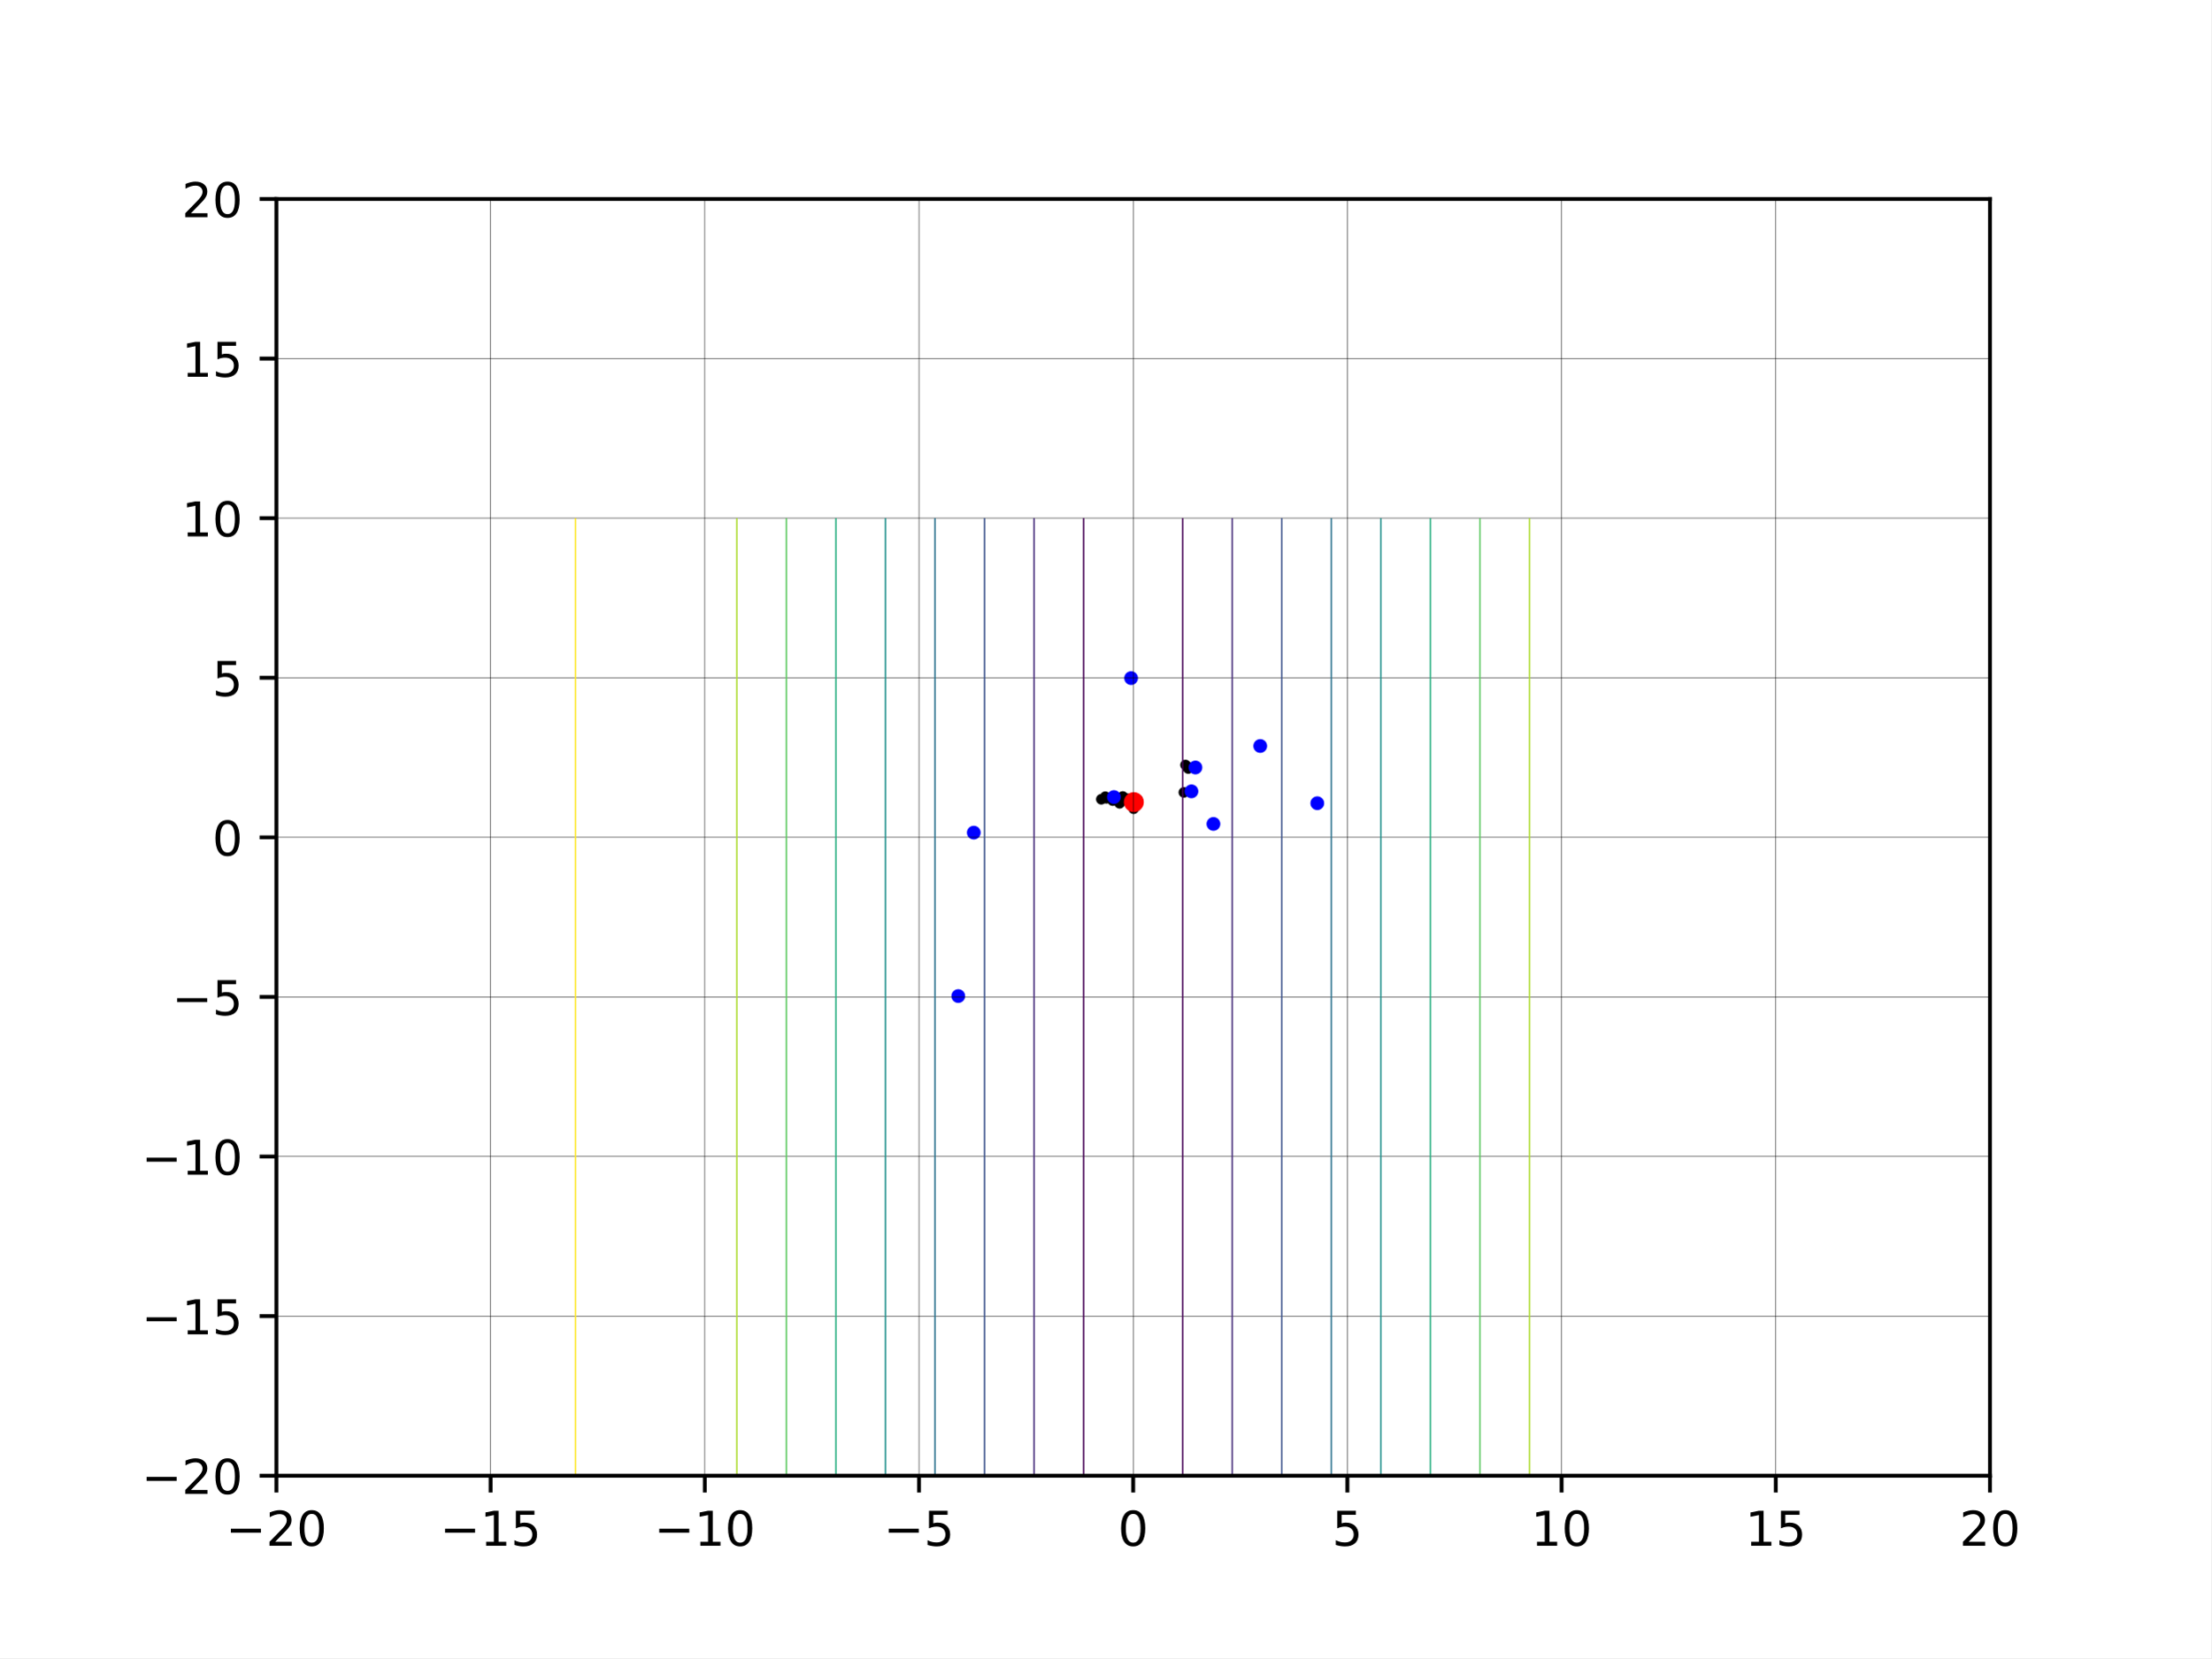
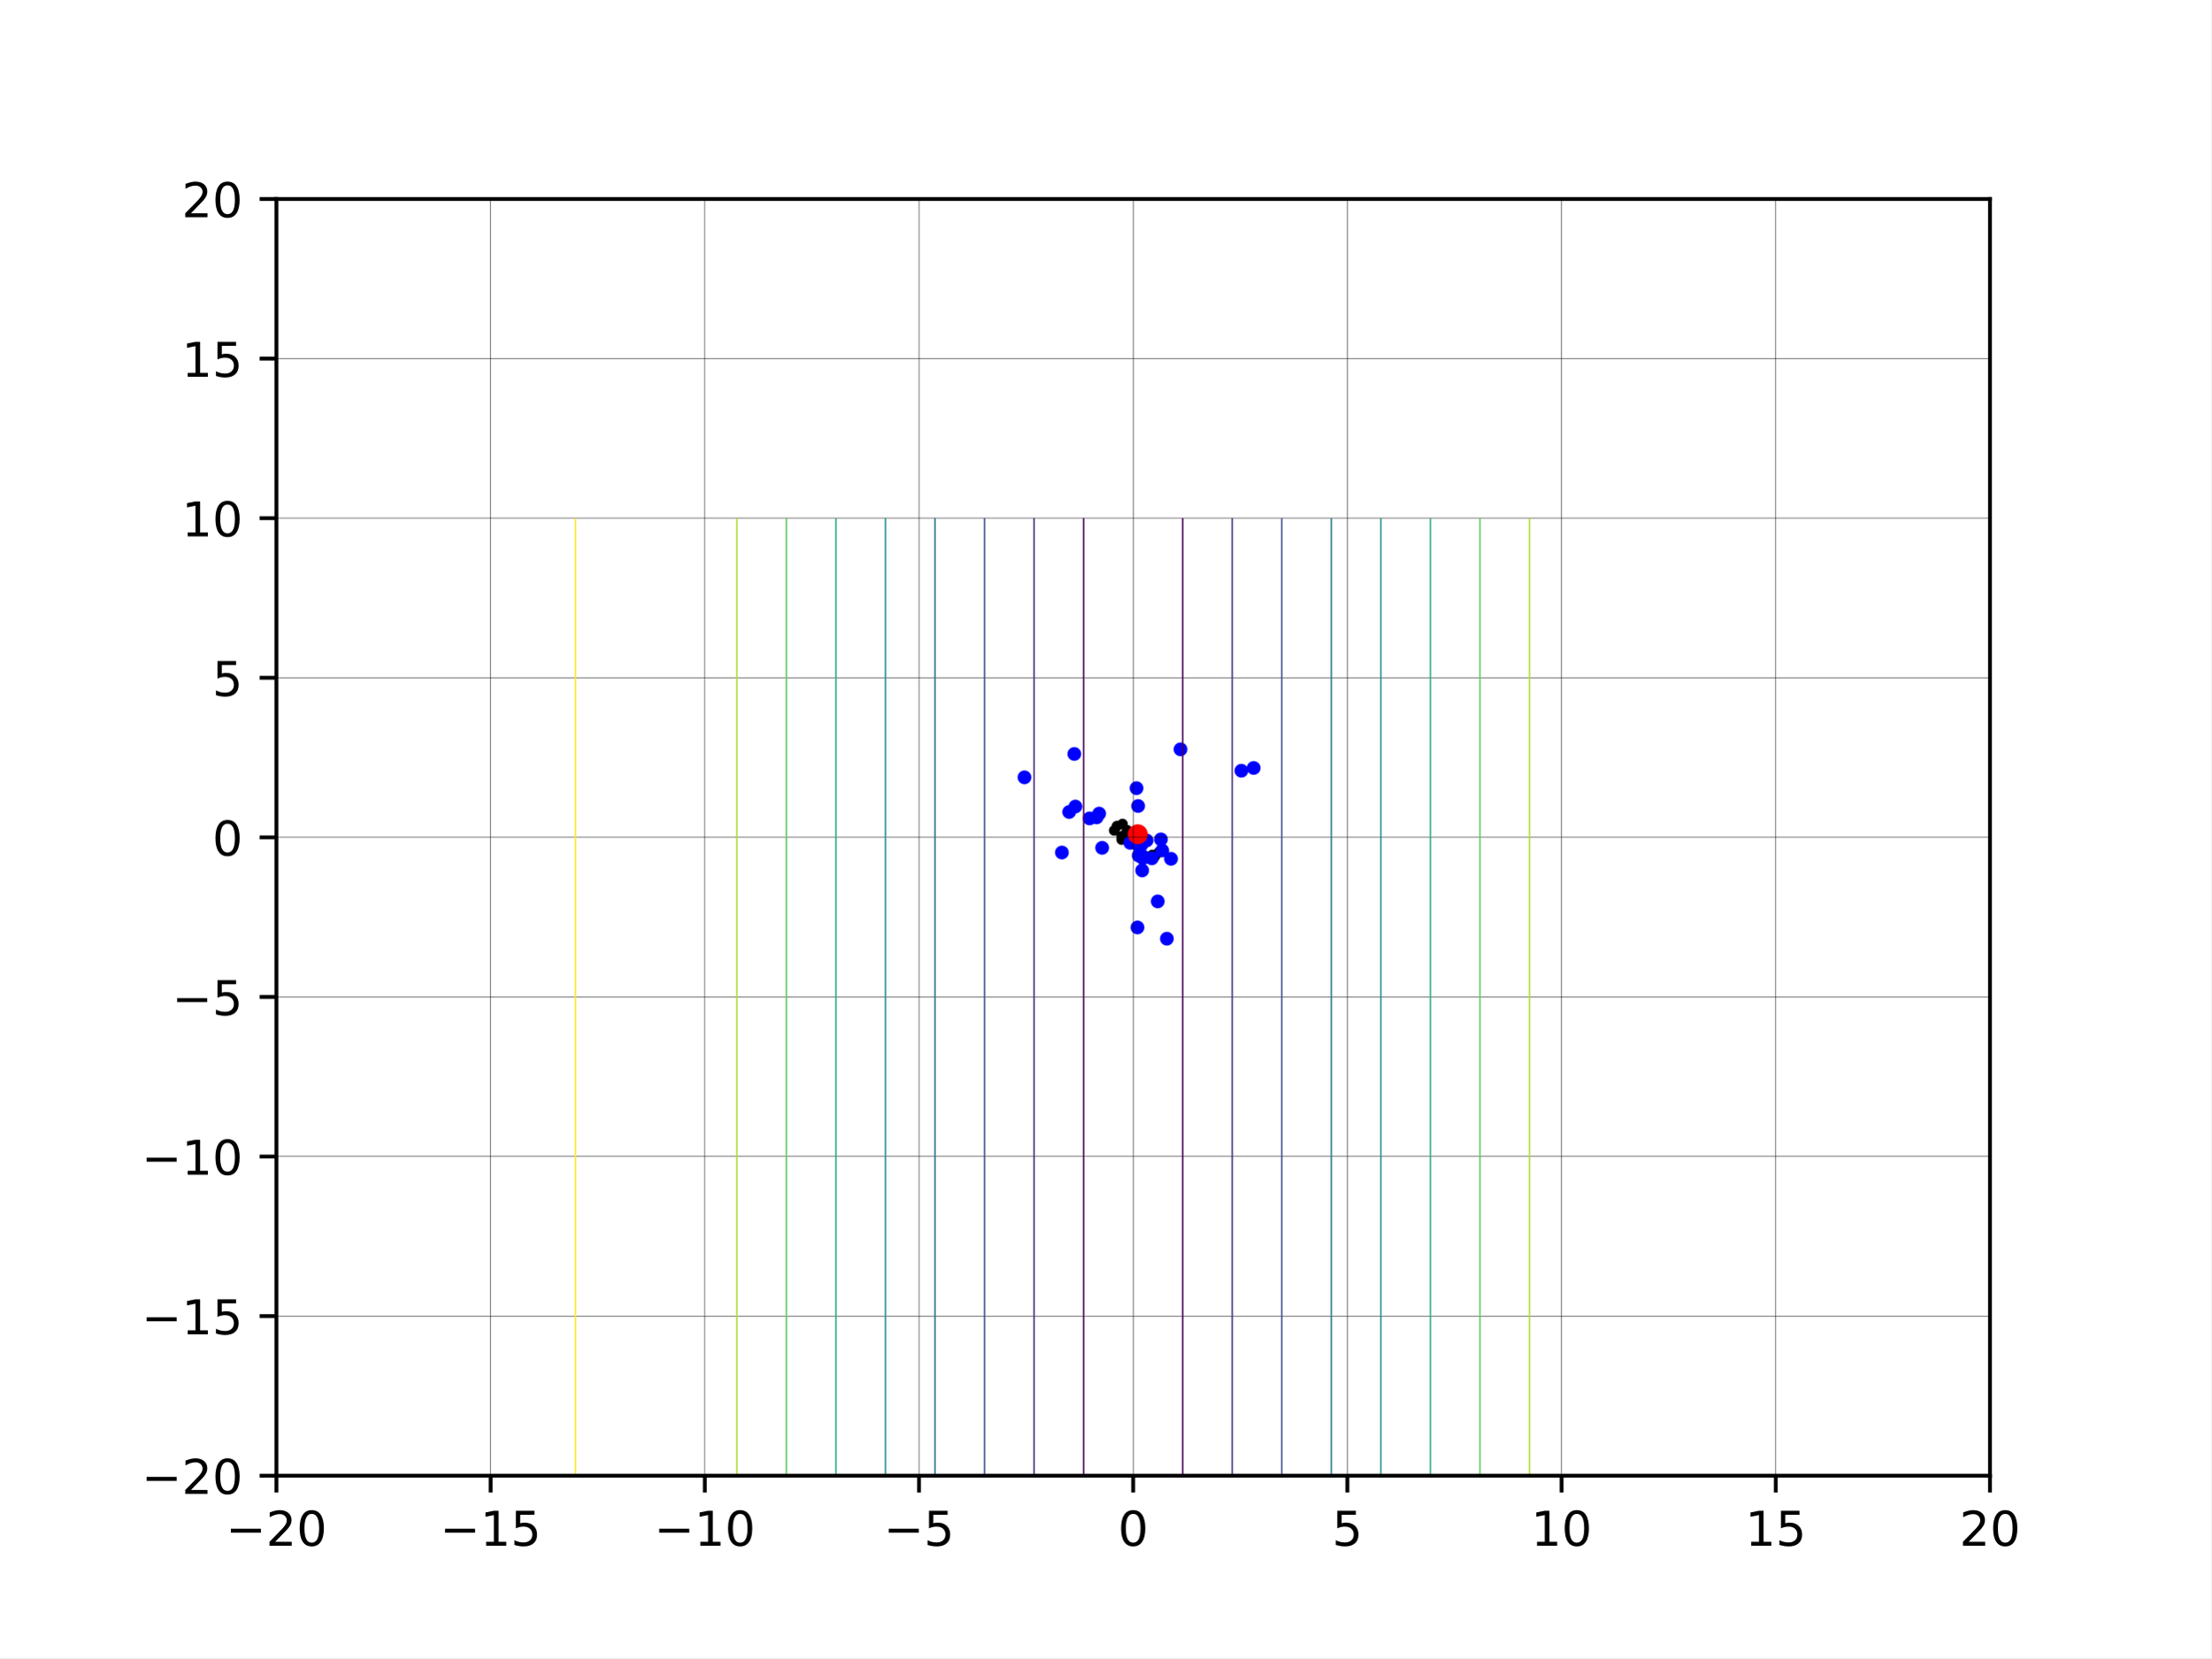
<svg xmlns="http://www.w3.org/2000/svg" xmlns:xlink="http://www.w3.org/1999/xlink" height="345.6pt" version="1.1" viewBox="0 0 460.8 345.6" width="460.8pt">
  <defs>
    <style type="text/css">
*{stroke-linecap:butt;stroke-linejoin:round;}
  </style>
  </defs>
  <g id="figure_1">
    <g id="patch_1">
      <path d="M 0 345.6  L 460.8 345.6  L 460.8 0  L 0 0  z " style="fill:#ffffff;" />
    </g>
    <g id="axes_1">
      <g id="patch_2">
        <path d="M 57.6 307.584  L 414.72 307.584  L 414.72 41.472  L 57.6 41.472  z " style="fill:#ffffff;" />
      </g>
      <g id="PathCollection_1">
        <defs>
-           <path d="M 0 0.612  C 0.162 0.612 0.318 0.548 0.433 0.433  C 0.548 0.318 0.612 0.162 0.612 0  C 0.612 -0.162 0.548 -0.318 0.433 -0.433  C 0.318 -0.548 0.162 -0.612 0 -0.612  C -0.162 -0.612 -0.318 -0.548 -0.433 -0.433  C -0.548 -0.318 -0.612 -0.162 -0.612 0  C -0.612 0.162 -0.548 0.318 -0.433 0.433  C -0.318 0.548 -0.162 0.612 0 0.612  z " id="mb19fad9849" style="stroke:#000000;" />
+           <path d="M 0 0.612  C 0.162 0.612 0.318 0.548 0.433 0.433  C 0.548 0.318 0.612 0.162 0.612 0  C 0.612 -0.162 0.548 -0.318 0.433 -0.433  C 0.318 -0.548 0.162 -0.612 0 -0.612  C -0.162 -0.612 -0.318 -0.548 -0.433 -0.433  C -0.548 -0.318 -0.612 -0.162 -0.612 0  C -0.612 0.162 -0.548 0.318 -0.433 0.433  C -0.318 0.548 -0.162 0.612 0 0.612  z " id="m4cf16fe606" style="stroke:#000000;" />
        </defs>
-         <g clip-path="url(#p86816b44fa)">
-           <use style="stroke:#000000;" x="236.292" xlink:href="#mb19fad9849" y="167.192" />
-           <use style="stroke:#000000;" x="262.636" xlink:href="#mb19fad9849" y="155.487" />
-           <use style="stroke:#000000;" x="248.3" xlink:href="#mb19fad9849" y="164.939" />
-           <use style="stroke:#000000;" x="202.937" xlink:href="#mb19fad9849" y="173.546" />
-           <use style="stroke:#000000;" x="199.703" xlink:href="#mb19fad9849" y="207.612" />
-           <use style="stroke:#000000;" x="235.726" xlink:href="#mb19fad9849" y="141.336" />
-           <use style="stroke:#000000;" x="232.143" xlink:href="#mb19fad9849" y="166.128" />
-           <use style="stroke:#000000;" x="249.129" xlink:href="#mb19fad9849" y="159.967" />
-           <use style="stroke:#000000;" x="252.881" xlink:href="#mb19fad9849" y="171.732" />
-           <use style="stroke:#000000;" x="274.528" xlink:href="#mb19fad9849" y="167.413" />
-           <use style="stroke:#000000;" x="236.261" xlink:href="#mb19fad9849" y="168.559" />
-           <use style="stroke:#000000;" x="236.661" xlink:href="#mb19fad9849" y="168.112" />
-           <use style="stroke:#000000;" x="236.412" xlink:href="#mb19fad9849" y="167.991" />
-           <use style="stroke:#000000;" x="235.873" xlink:href="#mb19fad9849" y="167.81" />
-           <use style="stroke:#000000;" x="235.83" xlink:href="#mb19fad9849" y="167.449" />
-           <use style="stroke:#000000;" x="236.801" xlink:href="#mb19fad9849" y="167.041" />
-           <use style="stroke:#000000;" x="235.219" xlink:href="#mb19fad9849" y="167.116" />
-           <use style="stroke:#000000;" x="235.977" xlink:href="#mb19fad9849" y="166.85" />
-           <use style="stroke:#000000;" x="237.091" xlink:href="#mb19fad9849" y="166.672" />
-           <use style="stroke:#000000;" x="233.329" xlink:href="#mb19fad9849" y="167.445" />
-           <use style="stroke:#000000;" x="234.948" xlink:href="#mb19fad9849" y="166.476" />
-           <use style="stroke:#000000;" x="233.983" xlink:href="#mb19fad9849" y="166.009" />
-           <use style="stroke:#000000;" x="231.897" xlink:href="#mb19fad9849" y="166.867" />
-           <use style="stroke:#000000;" x="230.573" xlink:href="#mb19fad9849" y="166.397" />
-           <use style="stroke:#000000;" x="229.512" xlink:href="#mb19fad9849" y="166.589" />
-           <use style="stroke:#000000;" x="230.348" xlink:href="#mb19fad9849" y="166.053" />
-           <use style="stroke:#000000;" x="246.714" xlink:href="#mb19fad9849" y="165.16" />
-           <use style="stroke:#000000;" x="247.626" xlink:href="#mb19fad9849" y="160.18" />
-           <use style="stroke:#000000;" x="247.779" xlink:href="#mb19fad9849" y="159.92" />
-           <use style="stroke:#000000;" x="247.06" xlink:href="#mb19fad9849" y="159.443" />
+         <g clip-path="url(#pad1356693d)">
+           <use style="stroke:#000000;" x="237.117" xlink:href="#m4cf16fe606" y="173.885" />
+           <use style="stroke:#000000;" x="235.557" xlink:href="#m4cf16fe606" y="175.68" />
+           <use style="stroke:#000000;" x="237.286" xlink:href="#m4cf16fe606" y="176.188" />
+           <use style="stroke:#000000;" x="237.849" xlink:href="#m4cf16fe606" y="176.124" />
+           <use style="stroke:#000000;" x="238.958" xlink:href="#m4cf16fe606" y="175.178" />
+           <use style="stroke:#000000;" x="237.187" xlink:href="#m4cf16fe606" y="167.994" />
+           <use style="stroke:#000000;" x="241.938" xlink:href="#m4cf16fe606" y="174.951" />
+           <use style="stroke:#000000;" x="237.307" xlink:href="#m4cf16fe606" y="178.319" />
+           <use style="stroke:#000000;" x="238.032" xlink:href="#m4cf16fe606" y="181.42" />
+           <use style="stroke:#000000;" x="238.252" xlink:href="#m4cf16fe606" y="178.531" />
+           <use style="stroke:#000000;" x="238.182" xlink:href="#m4cf16fe606" y="178.875" />
+           <use style="stroke:#000000;" x="229.689" xlink:href="#m4cf16fe606" y="176.715" />
+           <use style="stroke:#000000;" x="242.208" xlink:href="#m4cf16fe606" y="177.267" />
+           <use style="stroke:#000000;" x="240.048" xlink:href="#m4cf16fe606" y="178.905" />
+           <use style="stroke:#000000;" x="229.066" xlink:href="#m4cf16fe606" y="169.582" />
+           <use style="stroke:#000000;" x="244.043" xlink:href="#m4cf16fe606" y="179.004" />
+           <use style="stroke:#000000;" x="228.544" xlink:href="#m4cf16fe606" y="170.36" />
+           <use style="stroke:#000000;" x="227.065" xlink:href="#m4cf16fe606" y="170.581" />
+           <use style="stroke:#000000;" x="236.856" xlink:href="#m4cf16fe606" y="164.279" />
+           <use style="stroke:#000000;" x="224.115" xlink:href="#m4cf16fe606" y="168.105" />
+           <use style="stroke:#000000;" x="222.82" xlink:href="#m4cf16fe606" y="169.241" />
+           <use style="stroke:#000000;" x="221.302" xlink:href="#m4cf16fe606" y="177.692" />
+           <use style="stroke:#000000;" x="241.279" xlink:href="#m4cf16fe606" y="187.877" />
+           <use style="stroke:#000000;" x="237.051" xlink:href="#m4cf16fe606" y="193.311" />
+           <use style="stroke:#000000;" x="246.022" xlink:href="#m4cf16fe606" y="156.182" />
+           <use style="stroke:#000000;" x="243.18" xlink:href="#m4cf16fe606" y="195.653" />
+           <use style="stroke:#000000;" x="213.501" xlink:href="#m4cf16fe606" y="162.021" />
+           <use style="stroke:#000000;" x="223.888" xlink:href="#m4cf16fe606" y="157.145" />
+           <use style="stroke:#000000;" x="261.269" xlink:href="#m4cf16fe606" y="160.065" />
+           <use style="stroke:#000000;" x="258.71" xlink:href="#m4cf16fe606" y="160.641" />
+           <use style="stroke:#000000;" x="232.771" xlink:href="#m4cf16fe606" y="172.182" />
+           <use style="stroke:#000000;" x="232.201" xlink:href="#m4cf16fe606" y="173.098" />
+           <use style="stroke:#000000;" x="233.942" xlink:href="#m4cf16fe606" y="171.747" />
+           <use style="stroke:#000000;" x="233.751" xlink:href="#m4cf16fe606" y="174.28" />
+           <use style="stroke:#000000;" x="234.852" xlink:href="#m4cf16fe606" y="173.623" />
+           <use style="stroke:#000000;" x="241.491" xlink:href="#m4cf16fe606" y="177.639" />
+           <use style="stroke:#000000;" x="233.765" xlink:href="#m4cf16fe606" y="175.003" />
+           <use style="stroke:#000000;" x="240.686" xlink:href="#m4cf16fe606" y="178.47" />
+           <use style="stroke:#000000;" x="240.151" xlink:href="#m4cf16fe606" y="178.202" />
+           <use style="stroke:#000000;" x="234.869" xlink:href="#m4cf16fe606" y="173.031" />
        </g>
      </g>
      <g id="PathCollection_2">
        <defs>
-           <path d="M 0 0.935  C 0.248 0.935 0.486 0.837 0.661 0.661  C 0.837 0.486 0.935 0.248 0.935 0  C 0.935 -0.248 0.837 -0.486 0.661 -0.661  C 0.486 -0.837 0.248 -0.935 0 -0.935  C -0.248 -0.935 -0.486 -0.837 -0.661 -0.661  C -0.837 -0.486 -0.935 -0.248 -0.935 0  C -0.935 0.248 -0.837 0.486 -0.661 0.661  C -0.486 0.837 -0.248 0.935 0 0.935  z " id="m9aa100a5ca" style="stroke:#0000ff;" />
+           <path d="M 0 0.935  C 0.248 0.935 0.486 0.837 0.661 0.661  C 0.837 0.486 0.935 0.248 0.935 0  C 0.935 -0.248 0.837 -0.486 0.661 -0.661  C 0.486 -0.837 0.248 -0.935 0 -0.935  C -0.248 -0.935 -0.486 -0.837 -0.661 -0.661  C -0.837 -0.486 -0.935 -0.248 -0.935 0  C -0.935 0.248 -0.837 0.486 -0.661 0.661  C -0.486 0.837 -0.248 0.935 0 0.935  z " id="mb5097a3925" style="stroke:#0000ff;" />
        </defs>
-         <g clip-path="url(#p86816b44fa)">
-           <use style="fill:#0000ff;stroke:#0000ff;" x="236.292" xlink:href="#m9aa100a5ca" y="167.192" />
-           <use style="fill:#0000ff;stroke:#0000ff;" x="262.636" xlink:href="#m9aa100a5ca" y="155.487" />
-           <use style="fill:#0000ff;stroke:#0000ff;" x="248.3" xlink:href="#m9aa100a5ca" y="164.939" />
-           <use style="fill:#0000ff;stroke:#0000ff;" x="202.937" xlink:href="#m9aa100a5ca" y="173.546" />
-           <use style="fill:#0000ff;stroke:#0000ff;" x="199.703" xlink:href="#m9aa100a5ca" y="207.612" />
-           <use style="fill:#0000ff;stroke:#0000ff;" x="235.726" xlink:href="#m9aa100a5ca" y="141.336" />
-           <use style="fill:#0000ff;stroke:#0000ff;" x="232.143" xlink:href="#m9aa100a5ca" y="166.128" />
-           <use style="fill:#0000ff;stroke:#0000ff;" x="249.129" xlink:href="#m9aa100a5ca" y="159.967" />
-           <use style="fill:#0000ff;stroke:#0000ff;" x="252.881" xlink:href="#m9aa100a5ca" y="171.732" />
-           <use style="fill:#0000ff;stroke:#0000ff;" x="274.528" xlink:href="#m9aa100a5ca" y="167.413" />
+         <g clip-path="url(#pad1356693d)">
+           <use style="fill:#0000ff;stroke:#0000ff;" x="237.117" xlink:href="#mb5097a3925" y="173.885" />
+           <use style="fill:#0000ff;stroke:#0000ff;" x="235.557" xlink:href="#mb5097a3925" y="175.68" />
+           <use style="fill:#0000ff;stroke:#0000ff;" x="237.286" xlink:href="#mb5097a3925" y="176.188" />
+           <use style="fill:#0000ff;stroke:#0000ff;" x="237.849" xlink:href="#mb5097a3925" y="176.124" />
+           <use style="fill:#0000ff;stroke:#0000ff;" x="238.958" xlink:href="#mb5097a3925" y="175.178" />
+           <use style="fill:#0000ff;stroke:#0000ff;" x="237.187" xlink:href="#mb5097a3925" y="167.994" />
+           <use style="fill:#0000ff;stroke:#0000ff;" x="241.938" xlink:href="#mb5097a3925" y="174.951" />
+           <use style="fill:#0000ff;stroke:#0000ff;" x="237.307" xlink:href="#mb5097a3925" y="178.319" />
+           <use style="fill:#0000ff;stroke:#0000ff;" x="238.032" xlink:href="#mb5097a3925" y="181.42" />
+           <use style="fill:#0000ff;stroke:#0000ff;" x="238.252" xlink:href="#mb5097a3925" y="178.531" />
+           <use style="fill:#0000ff;stroke:#0000ff;" x="238.182" xlink:href="#mb5097a3925" y="178.875" />
+           <use style="fill:#0000ff;stroke:#0000ff;" x="229.689" xlink:href="#mb5097a3925" y="176.715" />
+           <use style="fill:#0000ff;stroke:#0000ff;" x="242.208" xlink:href="#mb5097a3925" y="177.267" />
+           <use style="fill:#0000ff;stroke:#0000ff;" x="240.048" xlink:href="#mb5097a3925" y="178.905" />
+           <use style="fill:#0000ff;stroke:#0000ff;" x="229.066" xlink:href="#mb5097a3925" y="169.582" />
+           <use style="fill:#0000ff;stroke:#0000ff;" x="244.043" xlink:href="#mb5097a3925" y="179.004" />
+           <use style="fill:#0000ff;stroke:#0000ff;" x="228.544" xlink:href="#mb5097a3925" y="170.36" />
+           <use style="fill:#0000ff;stroke:#0000ff;" x="227.065" xlink:href="#mb5097a3925" y="170.581" />
+           <use style="fill:#0000ff;stroke:#0000ff;" x="236.856" xlink:href="#mb5097a3925" y="164.279" />
+           <use style="fill:#0000ff;stroke:#0000ff;" x="224.115" xlink:href="#mb5097a3925" y="168.105" />
+           <use style="fill:#0000ff;stroke:#0000ff;" x="222.82" xlink:href="#mb5097a3925" y="169.241" />
+           <use style="fill:#0000ff;stroke:#0000ff;" x="221.302" xlink:href="#mb5097a3925" y="177.692" />
+           <use style="fill:#0000ff;stroke:#0000ff;" x="241.279" xlink:href="#mb5097a3925" y="187.877" />
+           <use style="fill:#0000ff;stroke:#0000ff;" x="237.051" xlink:href="#mb5097a3925" y="193.311" />
+           <use style="fill:#0000ff;stroke:#0000ff;" x="246.022" xlink:href="#mb5097a3925" y="156.182" />
+           <use style="fill:#0000ff;stroke:#0000ff;" x="243.18" xlink:href="#mb5097a3925" y="195.653" />
+           <use style="fill:#0000ff;stroke:#0000ff;" x="213.501" xlink:href="#mb5097a3925" y="162.021" />
+           <use style="fill:#0000ff;stroke:#0000ff;" x="223.888" xlink:href="#mb5097a3925" y="157.145" />
+           <use style="fill:#0000ff;stroke:#0000ff;" x="261.269" xlink:href="#mb5097a3925" y="160.065" />
+           <use style="fill:#0000ff;stroke:#0000ff;" x="258.71" xlink:href="#mb5097a3925" y="160.641" />
        </g>
      </g>
      <g id="PathCollection_3">
        <defs>
-           <path d="M 0 1.581  C 0.419 1.581 0.822 1.415 1.118 1.118  C 1.415 0.822 1.581 0.419 1.581 0  C 1.581 -0.419 1.415 -0.822 1.118 -1.118  C 0.822 -1.415 0.419 -1.581 0 -1.581  C -0.419 -1.581 -0.822 -1.415 -1.118 -1.118  C -1.415 -0.822 -1.581 -0.419 -1.581 0  C -1.581 0.419 -1.415 0.822 -1.118 1.118  C -0.822 1.415 -0.419 1.581 0 1.581  z " id="m3a44f854d1" style="stroke:#ff0000;" />
+           <path d="M 0 1.581  C 0.419 1.581 0.822 1.415 1.118 1.118  C 1.415 0.822 1.581 0.419 1.581 0  C 1.581 -0.419 1.415 -0.822 1.118 -1.118  C 0.822 -1.415 0.419 -1.581 0 -1.581  C -0.419 -1.581 -0.822 -1.415 -1.118 -1.118  C -1.415 -0.822 -1.581 -0.419 -1.581 0  C -1.581 0.419 -1.415 0.822 -1.118 1.118  C -0.822 1.415 -0.419 1.581 0 1.581  z " id="mf7ffa3e643" style="stroke:#ff0000;" />
        </defs>
-         <g clip-path="url(#p86816b44fa)">
-           <use style="fill:#ff0000;stroke:#ff0000;" x="236.292" xlink:href="#m3a44f854d1" y="167.192" />
+         <g clip-path="url(#pad1356693d)">
+           <use style="fill:#ff0000;stroke:#ff0000;" x="237.117" xlink:href="#mf7ffa3e643" y="173.885" />
        </g>
      </g>
      <g id="matplotlib.axis_1">
        <g id="xtick_1">
          <g id="line2d_1">
-             <path clip-path="url(#p86816b44fa)" d="M 57.6 307.584  L 57.6 41.472  " style="fill:none;stroke:#000000;stroke-linecap:square;stroke-width:0.1;" />
+             <path clip-path="url(#pad1356693d)" d="M 57.6 307.584  L 57.6 41.472  " style="fill:none;stroke:#000000;stroke-linecap:square;stroke-width:0.1;" />
          </g>
          <g id="line2d_2">
            <defs>
-               <path d="M 0 0  L 0 3.5  " id="m3a6f52a394" style="stroke:#000000;stroke-width:0.8;" />
+               <path d="M 0 0  L 0 3.5  " id="m71def1b8ed" style="stroke:#000000;stroke-width:0.8;" />
            </defs>
            <g>
-               <use style="stroke:#000000;stroke-width:0.8;" x="57.6" xlink:href="#m3a6f52a394" y="307.584" />
+               <use style="stroke:#000000;stroke-width:0.8;" x="57.6" xlink:href="#m71def1b8ed" y="307.584" />
            </g>
          </g>
          <g id="text_1">
            <defs>
              <path d="M 10.594 35.5  L 73.188 35.5  L 73.188 27.203  L 10.594 27.203  z " id="DejaVuSans-2212" />
              <path d="M 19.188 8.297  L 53.609 8.297  L 53.609 0  L 7.328 0  L 7.328 8.297  Q 12.938 14.109 22.625 23.891  Q 32.328 33.688 34.812 36.531  Q 39.547 41.844 41.422 45.531  Q 43.312 49.219 43.312 52.781  Q 43.312 58.594 39.234 62.25  Q 35.156 65.922 28.609 65.922  Q 23.969 65.922 18.812 64.312  Q 13.672 62.703 7.812 59.422  L 7.812 69.391  Q 13.766 71.781 18.938 73  Q 24.125 74.219 28.422 74.219  Q 39.75 74.219 46.484 68.547  Q 53.219 62.891 53.219 53.422  Q 53.219 48.922 51.531 44.891  Q 49.859 40.875 45.406 35.406  Q 44.188 33.984 37.641 27.219  Q 31.109 20.453 19.188 8.297  z " id="DejaVuSans-32" />
              <path d="M 31.781 66.406  Q 24.172 66.406 20.328 58.906  Q 16.5 51.422 16.5 36.375  Q 16.5 21.391 20.328 13.891  Q 24.172 6.391 31.781 6.391  Q 39.453 6.391 43.281 13.891  Q 47.125 21.391 47.125 36.375  Q 47.125 51.422 43.281 58.906  Q 39.453 66.406 31.781 66.406  z M 31.781 74.219  Q 44.047 74.219 50.516 64.516  Q 56.984 54.828 56.984 36.375  Q 56.984 17.969 50.516 8.266  Q 44.047 -1.422 31.781 -1.422  Q 19.531 -1.422 13.062 8.266  Q 6.594 17.969 6.594 36.375  Q 6.594 54.828 13.062 64.516  Q 19.531 74.219 31.781 74.219  z " id="DejaVuSans-30" />
            </defs>
            <g transform="translate(47.04766 322.1824)scale(0.1 -0.1)">
              <use xlink:href="#DejaVuSans-2212" />
              <use x="83.789" xlink:href="#DejaVuSans-32" />
              <use x="147.412" xlink:href="#DejaVuSans-30" />
            </g>
          </g>
        </g>
        <g id="xtick_2">
          <g id="line2d_3">
-             <path clip-path="url(#p86816b44fa)" d="M 102.24 307.584  L 102.24 41.472  " style="fill:none;stroke:#000000;stroke-linecap:square;stroke-width:0.1;" />
+             <path clip-path="url(#pad1356693d)" d="M 102.24 307.584  L 102.24 41.472  " style="fill:none;stroke:#000000;stroke-linecap:square;stroke-width:0.1;" />
          </g>
          <g id="line2d_4">
            <g>
-               <use style="stroke:#000000;stroke-width:0.8;" x="102.24" xlink:href="#m3a6f52a394" y="307.584" />
+               <use style="stroke:#000000;stroke-width:0.8;" x="102.24" xlink:href="#m71def1b8ed" y="307.584" />
            </g>
          </g>
          <g id="text_2">
            <defs>
              <path d="M 12.406 8.297  L 28.516 8.297  L 28.516 63.922  L 10.984 60.406  L 10.984 69.391  L 28.422 72.906  L 38.281 72.906  L 38.281 8.297  L 54.391 8.297  L 54.391 0  L 12.406 0  z " id="DejaVuSans-31" />
              <path d="M 10.797 72.906  L 49.516 72.906  L 49.516 64.594  L 19.828 64.594  L 19.828 46.734  Q 21.969 47.469 24.109 47.828  Q 26.266 48.188 28.422 48.188  Q 40.625 48.188 47.75 41.5  Q 54.891 34.812 54.891 23.391  Q 54.891 11.625 47.562 5.094  Q 40.234 -1.422 26.906 -1.422  Q 22.312 -1.422 17.547 -0.641  Q 12.797 0.141 7.719 1.703  L 7.719 11.625  Q 12.109 9.234 16.797 8.062  Q 21.484 6.891 26.703 6.891  Q 35.156 6.891 40.078 11.328  Q 45.016 15.766 45.016 23.391  Q 45.016 31 40.078 35.438  Q 35.156 39.891 26.703 39.891  Q 22.75 39.891 18.812 39.016  Q 14.891 38.141 10.797 36.281  z " id="DejaVuSans-35" />
            </defs>
            <g transform="translate(91.68766 322.1824)scale(0.1 -0.1)">
              <use xlink:href="#DejaVuSans-2212" />
              <use x="83.789" xlink:href="#DejaVuSans-31" />
              <use x="147.412" xlink:href="#DejaVuSans-35" />
            </g>
          </g>
        </g>
        <g id="xtick_3">
          <g id="line2d_5">
-             <path clip-path="url(#p86816b44fa)" d="M 146.88 307.584  L 146.88 41.472  " style="fill:none;stroke:#000000;stroke-linecap:square;stroke-width:0.1;" />
+             <path clip-path="url(#pad1356693d)" d="M 146.88 307.584  L 146.88 41.472  " style="fill:none;stroke:#000000;stroke-linecap:square;stroke-width:0.1;" />
          </g>
          <g id="line2d_6">
            <g>
-               <use style="stroke:#000000;stroke-width:0.8;" x="146.88" xlink:href="#m3a6f52a394" y="307.584" />
+               <use style="stroke:#000000;stroke-width:0.8;" x="146.88" xlink:href="#m71def1b8ed" y="307.584" />
            </g>
          </g>
          <g id="text_3">
            <g transform="translate(136.3277 322.1824)scale(0.1 -0.1)">
              <use xlink:href="#DejaVuSans-2212" />
              <use x="83.789" xlink:href="#DejaVuSans-31" />
              <use x="147.412" xlink:href="#DejaVuSans-30" />
            </g>
          </g>
        </g>
        <g id="xtick_4">
          <g id="line2d_7">
-             <path clip-path="url(#p86816b44fa)" d="M 191.52 307.584  L 191.52 41.472  " style="fill:none;stroke:#000000;stroke-linecap:square;stroke-width:0.1;" />
+             <path clip-path="url(#pad1356693d)" d="M 191.52 307.584  L 191.52 41.472  " style="fill:none;stroke:#000000;stroke-linecap:square;stroke-width:0.1;" />
          </g>
          <g id="line2d_8">
            <g>
-               <use style="stroke:#000000;stroke-width:0.8;" x="191.52" xlink:href="#m3a6f52a394" y="307.584" />
+               <use style="stroke:#000000;stroke-width:0.8;" x="191.52" xlink:href="#m71def1b8ed" y="307.584" />
            </g>
          </g>
          <g id="text_4">
            <g transform="translate(184.1489 322.1824)scale(0.1 -0.1)">
              <use xlink:href="#DejaVuSans-2212" />
              <use x="83.789" xlink:href="#DejaVuSans-35" />
            </g>
          </g>
        </g>
        <g id="xtick_5">
          <g id="line2d_9">
-             <path clip-path="url(#p86816b44fa)" d="M 236.16 307.584  L 236.16 41.472  " style="fill:none;stroke:#000000;stroke-linecap:square;stroke-width:0.1;" />
+             <path clip-path="url(#pad1356693d)" d="M 236.16 307.584  L 236.16 41.472  " style="fill:none;stroke:#000000;stroke-linecap:square;stroke-width:0.1;" />
          </g>
          <g id="line2d_10">
            <g>
-               <use style="stroke:#000000;stroke-width:0.8;" x="236.16" xlink:href="#m3a6f52a394" y="307.584" />
+               <use style="stroke:#000000;stroke-width:0.8;" x="236.16" xlink:href="#m71def1b8ed" y="307.584" />
            </g>
          </g>
          <g id="text_5">
            <g transform="translate(232.9787 322.1824)scale(0.1 -0.1)">
              <use xlink:href="#DejaVuSans-30" />
            </g>
          </g>
        </g>
        <g id="xtick_6">
          <g id="line2d_11">
-             <path clip-path="url(#p86816b44fa)" d="M 280.8 307.584  L 280.8 41.472  " style="fill:none;stroke:#000000;stroke-linecap:square;stroke-width:0.1;" />
+             <path clip-path="url(#pad1356693d)" d="M 280.8 307.584  L 280.8 41.472  " style="fill:none;stroke:#000000;stroke-linecap:square;stroke-width:0.1;" />
          </g>
          <g id="line2d_12">
            <g>
-               <use style="stroke:#000000;stroke-width:0.8;" x="280.8" xlink:href="#m3a6f52a394" y="307.584" />
+               <use style="stroke:#000000;stroke-width:0.8;" x="280.8" xlink:href="#m71def1b8ed" y="307.584" />
            </g>
          </g>
          <g id="text_6">
            <g transform="translate(277.6187 322.1824)scale(0.1 -0.1)">
              <use xlink:href="#DejaVuSans-35" />
            </g>
          </g>
        </g>
        <g id="xtick_7">
          <g id="line2d_13">
-             <path clip-path="url(#p86816b44fa)" d="M 325.44 307.584  L 325.44 41.472  " style="fill:none;stroke:#000000;stroke-linecap:square;stroke-width:0.1;" />
+             <path clip-path="url(#pad1356693d)" d="M 325.44 307.584  L 325.44 41.472  " style="fill:none;stroke:#000000;stroke-linecap:square;stroke-width:0.1;" />
          </g>
          <g id="line2d_14">
            <g>
-               <use style="stroke:#000000;stroke-width:0.8;" x="325.44" xlink:href="#m3a6f52a394" y="307.584" />
+               <use style="stroke:#000000;stroke-width:0.8;" x="325.44" xlink:href="#m71def1b8ed" y="307.584" />
            </g>
          </g>
          <g id="text_7">
            <g transform="translate(319.0775 322.1824)scale(0.1 -0.1)">
              <use xlink:href="#DejaVuSans-31" />
              <use x="63.623" xlink:href="#DejaVuSans-30" />
            </g>
          </g>
        </g>
        <g id="xtick_8">
          <g id="line2d_15">
-             <path clip-path="url(#p86816b44fa)" d="M 370.08 307.584  L 370.08 41.472  " style="fill:none;stroke:#000000;stroke-linecap:square;stroke-width:0.1;" />
+             <path clip-path="url(#pad1356693d)" d="M 370.08 307.584  L 370.08 41.472  " style="fill:none;stroke:#000000;stroke-linecap:square;stroke-width:0.1;" />
          </g>
          <g id="line2d_16">
            <g>
-               <use style="stroke:#000000;stroke-width:0.8;" x="370.08" xlink:href="#m3a6f52a394" y="307.584" />
+               <use style="stroke:#000000;stroke-width:0.8;" x="370.08" xlink:href="#m71def1b8ed" y="307.584" />
            </g>
          </g>
          <g id="text_8">
            <g transform="translate(363.7175 322.1824)scale(0.1 -0.1)">
              <use xlink:href="#DejaVuSans-31" />
              <use x="63.623" xlink:href="#DejaVuSans-35" />
            </g>
          </g>
        </g>
        <g id="xtick_9">
          <g id="line2d_17">
-             <path clip-path="url(#p86816b44fa)" d="M 414.72 307.584  L 414.72 41.472  " style="fill:none;stroke:#000000;stroke-linecap:square;stroke-width:0.1;" />
+             <path clip-path="url(#pad1356693d)" d="M 414.72 307.584  L 414.72 41.472  " style="fill:none;stroke:#000000;stroke-linecap:square;stroke-width:0.1;" />
          </g>
          <g id="line2d_18">
            <g>
-               <use style="stroke:#000000;stroke-width:0.8;" x="414.72" xlink:href="#m3a6f52a394" y="307.584" />
+               <use style="stroke:#000000;stroke-width:0.8;" x="414.72" xlink:href="#m71def1b8ed" y="307.584" />
            </g>
          </g>
          <g id="text_9">
            <g transform="translate(408.3575 322.1824)scale(0.1 -0.1)">
              <use xlink:href="#DejaVuSans-32" />
              <use x="63.623" xlink:href="#DejaVuSans-30" />
            </g>
          </g>
        </g>
      </g>
      <g id="matplotlib.axis_2">
        <g id="ytick_1">
          <g id="line2d_19">
-             <path clip-path="url(#p86816b44fa)" d="M 57.6 307.584  L 414.72 307.584  " style="fill:none;stroke:#000000;stroke-linecap:square;stroke-width:0.1;" />
+             <path clip-path="url(#pad1356693d)" d="M 57.6 307.584  L 414.72 307.584  " style="fill:none;stroke:#000000;stroke-linecap:square;stroke-width:0.1;" />
          </g>
          <g id="line2d_20">
            <defs>
-               <path d="M 0 0  L -3.5 0  " id="m151fd96c06" style="stroke:#000000;stroke-width:0.8;" />
+               <path d="M 0 0  L -3.5 0  " id="m2ab80b0778" style="stroke:#000000;stroke-width:0.8;" />
            </defs>
            <g>
-               <use style="stroke:#000000;stroke-width:0.8;" x="57.6" xlink:href="#m151fd96c06" y="307.584" />
+               <use style="stroke:#000000;stroke-width:0.8;" x="57.6" xlink:href="#m2ab80b0778" y="307.584" />
            </g>
          </g>
          <g id="text_10">
            <g transform="translate(29.49531 311.3832)scale(0.1 -0.1)">
              <use xlink:href="#DejaVuSans-2212" />
              <use x="83.789" xlink:href="#DejaVuSans-32" />
              <use x="147.412" xlink:href="#DejaVuSans-30" />
            </g>
          </g>
        </g>
        <g id="ytick_2">
          <g id="line2d_21">
-             <path clip-path="url(#p86816b44fa)" d="M 57.6 274.32  L 414.72 274.32  " style="fill:none;stroke:#000000;stroke-linecap:square;stroke-width:0.1;" />
+             <path clip-path="url(#pad1356693d)" d="M 57.6 274.32  L 414.72 274.32  " style="fill:none;stroke:#000000;stroke-linecap:square;stroke-width:0.1;" />
          </g>
          <g id="line2d_22">
            <g>
-               <use style="stroke:#000000;stroke-width:0.8;" x="57.6" xlink:href="#m151fd96c06" y="274.32" />
+               <use style="stroke:#000000;stroke-width:0.8;" x="57.6" xlink:href="#m2ab80b0778" y="274.32" />
            </g>
          </g>
          <g id="text_11">
            <g transform="translate(29.49531 278.1192)scale(0.1 -0.1)">
              <use xlink:href="#DejaVuSans-2212" />
              <use x="83.789" xlink:href="#DejaVuSans-31" />
              <use x="147.412" xlink:href="#DejaVuSans-35" />
            </g>
          </g>
        </g>
        <g id="ytick_3">
          <g id="line2d_23">
-             <path clip-path="url(#p86816b44fa)" d="M 57.6 241.056  L 414.72 241.056  " style="fill:none;stroke:#000000;stroke-linecap:square;stroke-width:0.1;" />
+             <path clip-path="url(#pad1356693d)" d="M 57.6 241.056  L 414.72 241.056  " style="fill:none;stroke:#000000;stroke-linecap:square;stroke-width:0.1;" />
          </g>
          <g id="line2d_24">
            <g>
-               <use style="stroke:#000000;stroke-width:0.8;" x="57.6" xlink:href="#m151fd96c06" y="241.056" />
+               <use style="stroke:#000000;stroke-width:0.8;" x="57.6" xlink:href="#m2ab80b0778" y="241.056" />
            </g>
          </g>
          <g id="text_12">
            <g transform="translate(29.49531 244.8552)scale(0.1 -0.1)">
              <use xlink:href="#DejaVuSans-2212" />
              <use x="83.789" xlink:href="#DejaVuSans-31" />
              <use x="147.412" xlink:href="#DejaVuSans-30" />
            </g>
          </g>
        </g>
        <g id="ytick_4">
          <g id="line2d_25">
-             <path clip-path="url(#p86816b44fa)" d="M 57.6 207.792  L 414.72 207.792  " style="fill:none;stroke:#000000;stroke-linecap:square;stroke-width:0.1;" />
+             <path clip-path="url(#pad1356693d)" d="M 57.6 207.792  L 414.72 207.792  " style="fill:none;stroke:#000000;stroke-linecap:square;stroke-width:0.1;" />
          </g>
          <g id="line2d_26">
            <g>
-               <use style="stroke:#000000;stroke-width:0.8;" x="57.6" xlink:href="#m151fd96c06" y="207.792" />
+               <use style="stroke:#000000;stroke-width:0.8;" x="57.6" xlink:href="#m2ab80b0778" y="207.792" />
            </g>
          </g>
          <g id="text_13">
            <g transform="translate(35.85781 211.5912)scale(0.1 -0.1)">
              <use xlink:href="#DejaVuSans-2212" />
              <use x="83.789" xlink:href="#DejaVuSans-35" />
            </g>
          </g>
        </g>
        <g id="ytick_5">
          <g id="line2d_27">
-             <path clip-path="url(#p86816b44fa)" d="M 57.6 174.528  L 414.72 174.528  " style="fill:none;stroke:#000000;stroke-linecap:square;stroke-width:0.1;" />
+             <path clip-path="url(#pad1356693d)" d="M 57.6 174.528  L 414.72 174.528  " style="fill:none;stroke:#000000;stroke-linecap:square;stroke-width:0.1;" />
          </g>
          <g id="line2d_28">
            <g>
-               <use style="stroke:#000000;stroke-width:0.8;" x="57.6" xlink:href="#m151fd96c06" y="174.528" />
+               <use style="stroke:#000000;stroke-width:0.8;" x="57.6" xlink:href="#m2ab80b0778" y="174.528" />
            </g>
          </g>
          <g id="text_14">
            <g transform="translate(44.2375 178.3272)scale(0.1 -0.1)">
              <use xlink:href="#DejaVuSans-30" />
            </g>
          </g>
        </g>
        <g id="ytick_6">
          <g id="line2d_29">
-             <path clip-path="url(#p86816b44fa)" d="M 57.6 141.264  L 414.72 141.264  " style="fill:none;stroke:#000000;stroke-linecap:square;stroke-width:0.1;" />
+             <path clip-path="url(#pad1356693d)" d="M 57.6 141.264  L 414.72 141.264  " style="fill:none;stroke:#000000;stroke-linecap:square;stroke-width:0.1;" />
          </g>
          <g id="line2d_30">
            <g>
-               <use style="stroke:#000000;stroke-width:0.8;" x="57.6" xlink:href="#m151fd96c06" y="141.264" />
+               <use style="stroke:#000000;stroke-width:0.8;" x="57.6" xlink:href="#m2ab80b0778" y="141.264" />
            </g>
          </g>
          <g id="text_15">
            <g transform="translate(44.2375 145.0632)scale(0.1 -0.1)">
              <use xlink:href="#DejaVuSans-35" />
            </g>
          </g>
        </g>
        <g id="ytick_7">
          <g id="line2d_31">
-             <path clip-path="url(#p86816b44fa)" d="M 57.6 108  L 414.72 108  " style="fill:none;stroke:#000000;stroke-linecap:square;stroke-width:0.1;" />
+             <path clip-path="url(#pad1356693d)" d="M 57.6 108  L 414.72 108  " style="fill:none;stroke:#000000;stroke-linecap:square;stroke-width:0.1;" />
          </g>
          <g id="line2d_32">
            <g>
-               <use style="stroke:#000000;stroke-width:0.8;" x="57.6" xlink:href="#m151fd96c06" y="108" />
+               <use style="stroke:#000000;stroke-width:0.8;" x="57.6" xlink:href="#m2ab80b0778" y="108" />
            </g>
          </g>
          <g id="text_16">
            <g transform="translate(37.875 111.7992)scale(0.1 -0.1)">
              <use xlink:href="#DejaVuSans-31" />
              <use x="63.623" xlink:href="#DejaVuSans-30" />
            </g>
          </g>
        </g>
        <g id="ytick_8">
          <g id="line2d_33">
-             <path clip-path="url(#p86816b44fa)" d="M 57.6 74.736  L 414.72 74.736  " style="fill:none;stroke:#000000;stroke-linecap:square;stroke-width:0.1;" />
+             <path clip-path="url(#pad1356693d)" d="M 57.6 74.736  L 414.72 74.736  " style="fill:none;stroke:#000000;stroke-linecap:square;stroke-width:0.1;" />
          </g>
          <g id="line2d_34">
            <g>
-               <use style="stroke:#000000;stroke-width:0.8;" x="57.6" xlink:href="#m151fd96c06" y="74.736" />
+               <use style="stroke:#000000;stroke-width:0.8;" x="57.6" xlink:href="#m2ab80b0778" y="74.736" />
            </g>
          </g>
          <g id="text_17">
            <g transform="translate(37.875 78.53522)scale(0.1 -0.1)">
              <use xlink:href="#DejaVuSans-31" />
              <use x="63.623" xlink:href="#DejaVuSans-35" />
            </g>
          </g>
        </g>
        <g id="ytick_9">
          <g id="line2d_35">
-             <path clip-path="url(#p86816b44fa)" d="M 57.6 41.472  L 414.72 41.472  " style="fill:none;stroke:#000000;stroke-linecap:square;stroke-width:0.1;" />
+             <path clip-path="url(#pad1356693d)" d="M 57.6 41.472  L 414.72 41.472  " style="fill:none;stroke:#000000;stroke-linecap:square;stroke-width:0.1;" />
          </g>
          <g id="line2d_36">
            <g>
-               <use style="stroke:#000000;stroke-width:0.8;" x="57.6" xlink:href="#m151fd96c06" y="41.472" />
+               <use style="stroke:#000000;stroke-width:0.8;" x="57.6" xlink:href="#m2ab80b0778" y="41.472" />
            </g>
          </g>
          <g id="text_18">
            <g transform="translate(37.875 45.27122)scale(0.1 -0.1)">
              <use xlink:href="#DejaVuSans-32" />
              <use x="63.623" xlink:href="#DejaVuSans-30" />
            </g>
          </g>
        </g>
      </g>
      <g id="LineCollection_1">
-         <path clip-path="url(#p86816b44fa)" d="M 225.835 307.584  L 225.835 241.056  L 225.835 174.528  L 225.835 108  " style="fill:none;stroke:#440154;stroke-width:0.3;" />
-         <path clip-path="url(#p86816b44fa)" d="M 246.485 108  L 246.485 174.528  L 246.485 241.056  L 246.485 307.584  " style="fill:none;stroke:#440154;stroke-width:0.3;" />
+         <path clip-path="url(#pad1356693d)" d="M 225.835 307.584  L 225.835 241.056  L 225.835 174.528  L 225.835 108  " style="fill:none;stroke:#440154;stroke-width:0.3;" />
+         <path clip-path="url(#pad1356693d)" d="M 246.485 108  L 246.485 174.528  L 246.485 241.056  L 246.485 307.584  " style="fill:none;stroke:#440154;stroke-width:0.3;" />
      </g>
      <g id="LineCollection_2">
-         <path clip-path="url(#p86816b44fa)" d="M 215.509 307.584  L 215.509 241.056  L 215.509 174.528  L 215.509 108  " style="fill:none;stroke:#472d7b;stroke-width:0.3;" />
-         <path clip-path="url(#p86816b44fa)" d="M 256.811 108  L 256.811 174.528  L 256.811 241.056  L 256.811 307.584  " style="fill:none;stroke:#472d7b;stroke-width:0.3;" />
+         <path clip-path="url(#pad1356693d)" d="M 215.509 307.584  L 215.509 241.056  L 215.509 174.528  L 215.509 108  " style="fill:none;stroke:#472d7b;stroke-width:0.3;" />
+         <path clip-path="url(#pad1356693d)" d="M 256.811 108  L 256.811 174.528  L 256.811 241.056  L 256.811 307.584  " style="fill:none;stroke:#472d7b;stroke-width:0.3;" />
      </g>
      <g id="LineCollection_3">
-         <path clip-path="url(#p86816b44fa)" d="M 205.184 307.584  L 205.184 241.056  L 205.184 174.528  L 205.184 108  " style="fill:none;stroke:#3b528b;stroke-width:0.3;" />
-         <path clip-path="url(#p86816b44fa)" d="M 267.136 108  L 267.136 174.528  L 267.136 241.056  L 267.136 307.584  " style="fill:none;stroke:#3b528b;stroke-width:0.3;" />
+         <path clip-path="url(#pad1356693d)" d="M 205.184 307.584  L 205.184 241.056  L 205.184 174.528  L 205.184 108  " style="fill:none;stroke:#3b528b;stroke-width:0.3;" />
+         <path clip-path="url(#pad1356693d)" d="M 267.136 108  L 267.136 174.528  L 267.136 241.056  L 267.136 307.584  " style="fill:none;stroke:#3b528b;stroke-width:0.3;" />
      </g>
      <g id="LineCollection_4">
-         <path clip-path="url(#p86816b44fa)" d="M 194.858 307.584  L 194.858 241.056  L 194.858 174.528  L 194.858 108  " style="fill:none;stroke:#2c728e;stroke-width:0.3;" />
-         <path clip-path="url(#p86816b44fa)" d="M 277.462 108  L 277.462 174.528  L 277.462 241.056  L 277.462 307.584  " style="fill:none;stroke:#2c728e;stroke-width:0.3;" />
+         <path clip-path="url(#pad1356693d)" d="M 194.858 307.584  L 194.858 241.056  L 194.858 174.528  L 194.858 108  " style="fill:none;stroke:#2c728e;stroke-width:0.3;" />
+         <path clip-path="url(#pad1356693d)" d="M 277.462 108  L 277.462 174.528  L 277.462 241.056  L 277.462 307.584  " style="fill:none;stroke:#2c728e;stroke-width:0.3;" />
      </g>
      <g id="LineCollection_5">
-         <path clip-path="url(#p86816b44fa)" d="M 184.533 307.584  L 184.533 241.056  L 184.533 174.528  L 184.533 108  " style="fill:none;stroke:#21918c;stroke-width:0.3;" />
-         <path clip-path="url(#p86816b44fa)" d="M 287.787 108  L 287.787 174.528  L 287.787 241.056  L 287.787 307.584  " style="fill:none;stroke:#21918c;stroke-width:0.3;" />
+         <path clip-path="url(#pad1356693d)" d="M 184.533 307.584  L 184.533 241.056  L 184.533 174.528  L 184.533 108  " style="fill:none;stroke:#21918c;stroke-width:0.3;" />
+         <path clip-path="url(#pad1356693d)" d="M 287.787 108  L 287.787 174.528  L 287.787 241.056  L 287.787 307.584  " style="fill:none;stroke:#21918c;stroke-width:0.3;" />
      </g>
      <g id="LineCollection_6">
-         <path clip-path="url(#p86816b44fa)" d="M 174.208 307.584  L 174.208 241.056  L 174.208 174.528  L 174.208 108  " style="fill:none;stroke:#28ae80;stroke-width:0.3;" />
-         <path clip-path="url(#p86816b44fa)" d="M 298.112 108  L 298.112 174.528  L 298.112 241.056  L 298.112 307.584  " style="fill:none;stroke:#28ae80;stroke-width:0.3;" />
+         <path clip-path="url(#pad1356693d)" d="M 174.208 307.584  L 174.208 241.056  L 174.208 174.528  L 174.208 108  " style="fill:none;stroke:#28ae80;stroke-width:0.3;" />
+         <path clip-path="url(#pad1356693d)" d="M 298.112 108  L 298.112 174.528  L 298.112 241.056  L 298.112 307.584  " style="fill:none;stroke:#28ae80;stroke-width:0.3;" />
      </g>
      <g id="LineCollection_7">
-         <path clip-path="url(#p86816b44fa)" d="M 163.882 307.584  L 163.882 241.056  L 163.882 174.528  L 163.882 108  " style="fill:none;stroke:#5ec962;stroke-width:0.3;" />
-         <path clip-path="url(#p86816b44fa)" d="M 308.438 108  L 308.438 174.528  L 308.438 241.056  L 308.438 307.584  " style="fill:none;stroke:#5ec962;stroke-width:0.3;" />
+         <path clip-path="url(#pad1356693d)" d="M 163.882 307.584  L 163.882 241.056  L 163.882 174.528  L 163.882 108  " style="fill:none;stroke:#5ec962;stroke-width:0.3;" />
+         <path clip-path="url(#pad1356693d)" d="M 308.438 108  L 308.438 174.528  L 308.438 241.056  L 308.438 307.584  " style="fill:none;stroke:#5ec962;stroke-width:0.3;" />
      </g>
      <g id="LineCollection_8">
-         <path clip-path="url(#p86816b44fa)" d="M 153.557 307.584  L 153.557 241.056  L 153.557 174.528  L 153.557 108  " style="fill:none;stroke:#addc30;stroke-width:0.3;" />
-         <path clip-path="url(#p86816b44fa)" d="M 318.763 108  L 318.763 174.528  L 318.763 241.056  L 318.763 307.584  " style="fill:none;stroke:#addc30;stroke-width:0.3;" />
+         <path clip-path="url(#pad1356693d)" d="M 153.557 307.584  L 153.557 241.056  L 153.557 174.528  L 153.557 108  " style="fill:none;stroke:#addc30;stroke-width:0.3;" />
+         <path clip-path="url(#pad1356693d)" d="M 318.763 108  L 318.763 174.528  L 318.763 241.056  L 318.763 307.584  " style="fill:none;stroke:#addc30;stroke-width:0.3;" />
      </g>
      <g id="LineCollection_9">
-         <path clip-path="url(#p86816b44fa)" d="M 119.921 307.584  L 119.921 241.056  L 119.921 174.528  L 119.921 108  " style="fill:none;stroke:#fde725;stroke-width:0.3;" />
+         <path clip-path="url(#pad1356693d)" d="M 119.921 307.584  L 119.921 241.056  L 119.921 174.528  L 119.921 108  " style="fill:none;stroke:#fde725;stroke-width:0.3;" />
      </g>
      <g id="patch_3">
        <path d="M 57.6 307.584  L 57.6 41.472  " style="fill:none;stroke:#000000;stroke-linecap:square;stroke-linejoin:miter;stroke-width:0.8;" />
      </g>
      <g id="patch_4">
        <path d="M 414.72 307.584  L 414.72 41.472  " style="fill:none;stroke:#000000;stroke-linecap:square;stroke-linejoin:miter;stroke-width:0.8;" />
      </g>
      <g id="patch_5">
        <path d="M 57.6 307.584  L 414.72 307.584  " style="fill:none;stroke:#000000;stroke-linecap:square;stroke-linejoin:miter;stroke-width:0.8;" />
      </g>
      <g id="patch_6">
        <path d="M 57.6 41.472  L 414.72 41.472  " style="fill:none;stroke:#000000;stroke-linecap:square;stroke-linejoin:miter;stroke-width:0.8;" />
      </g>
    </g>
  </g>
  <defs>
-     <clipPath id="p86816b44fa">
+     <clipPath id="pad1356693d">
      <rect height="266.112" width="357.12" x="57.6" y="41.472" />
    </clipPath>
  </defs>
</svg>
